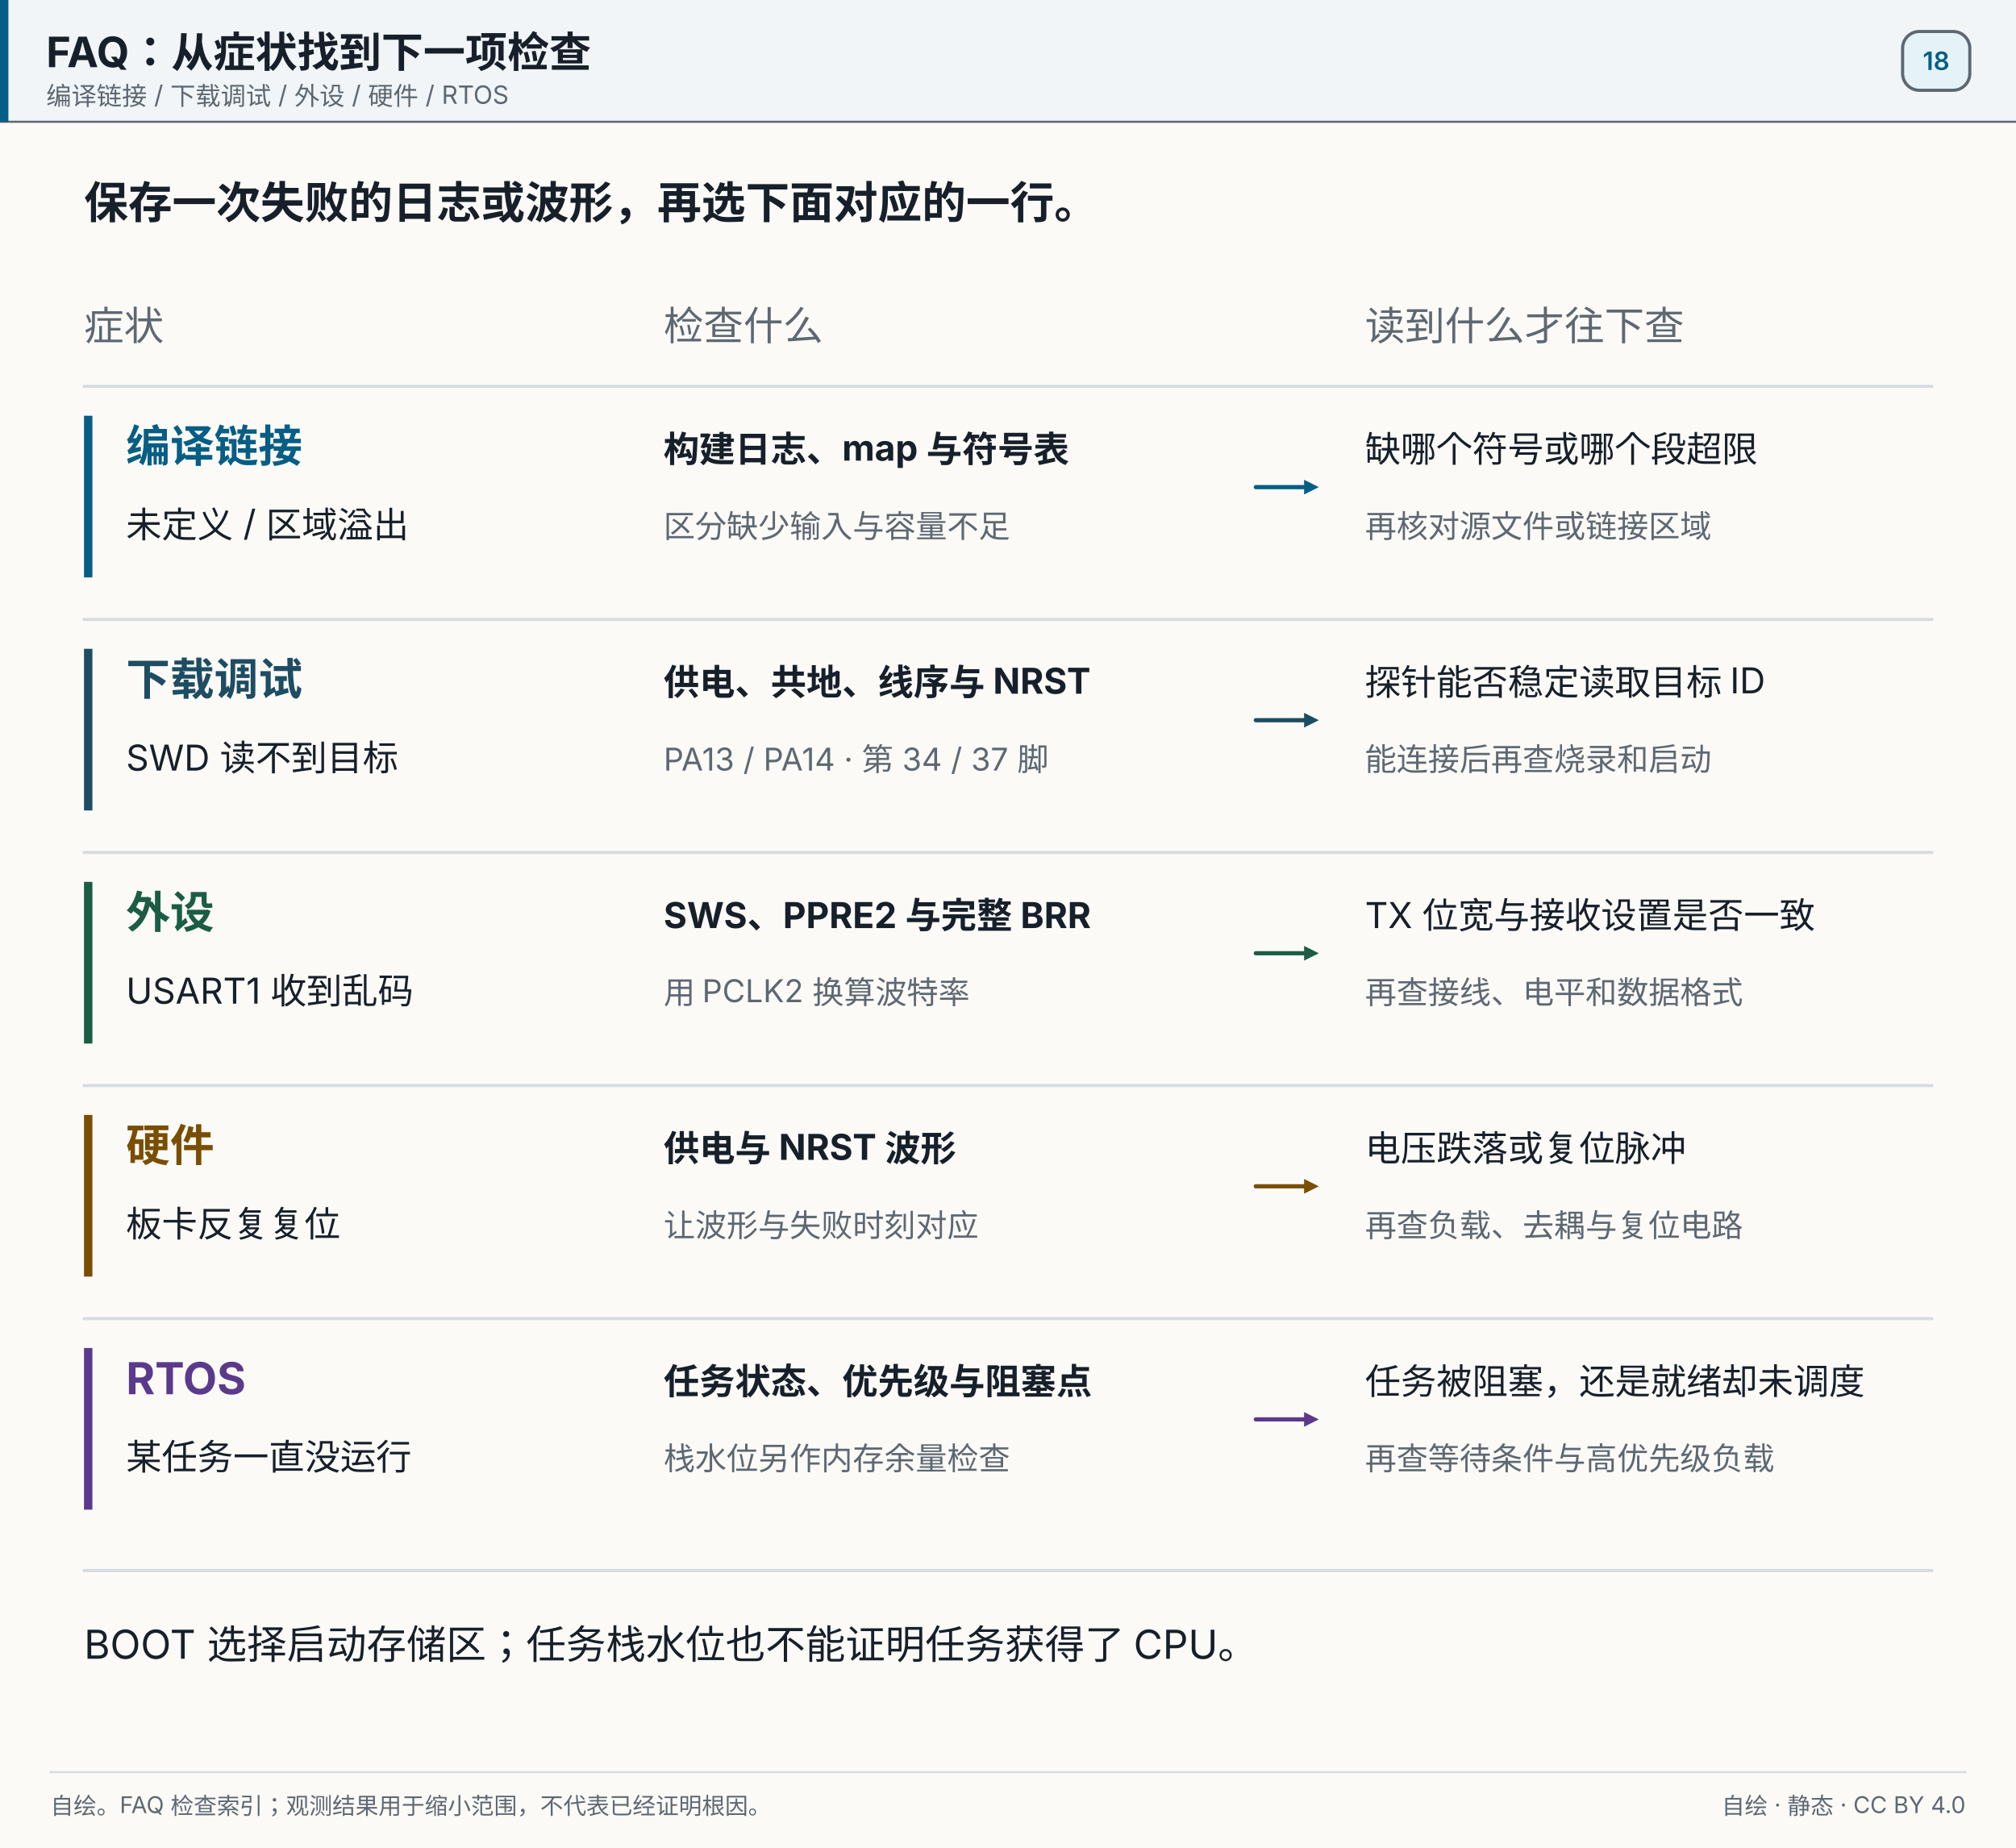
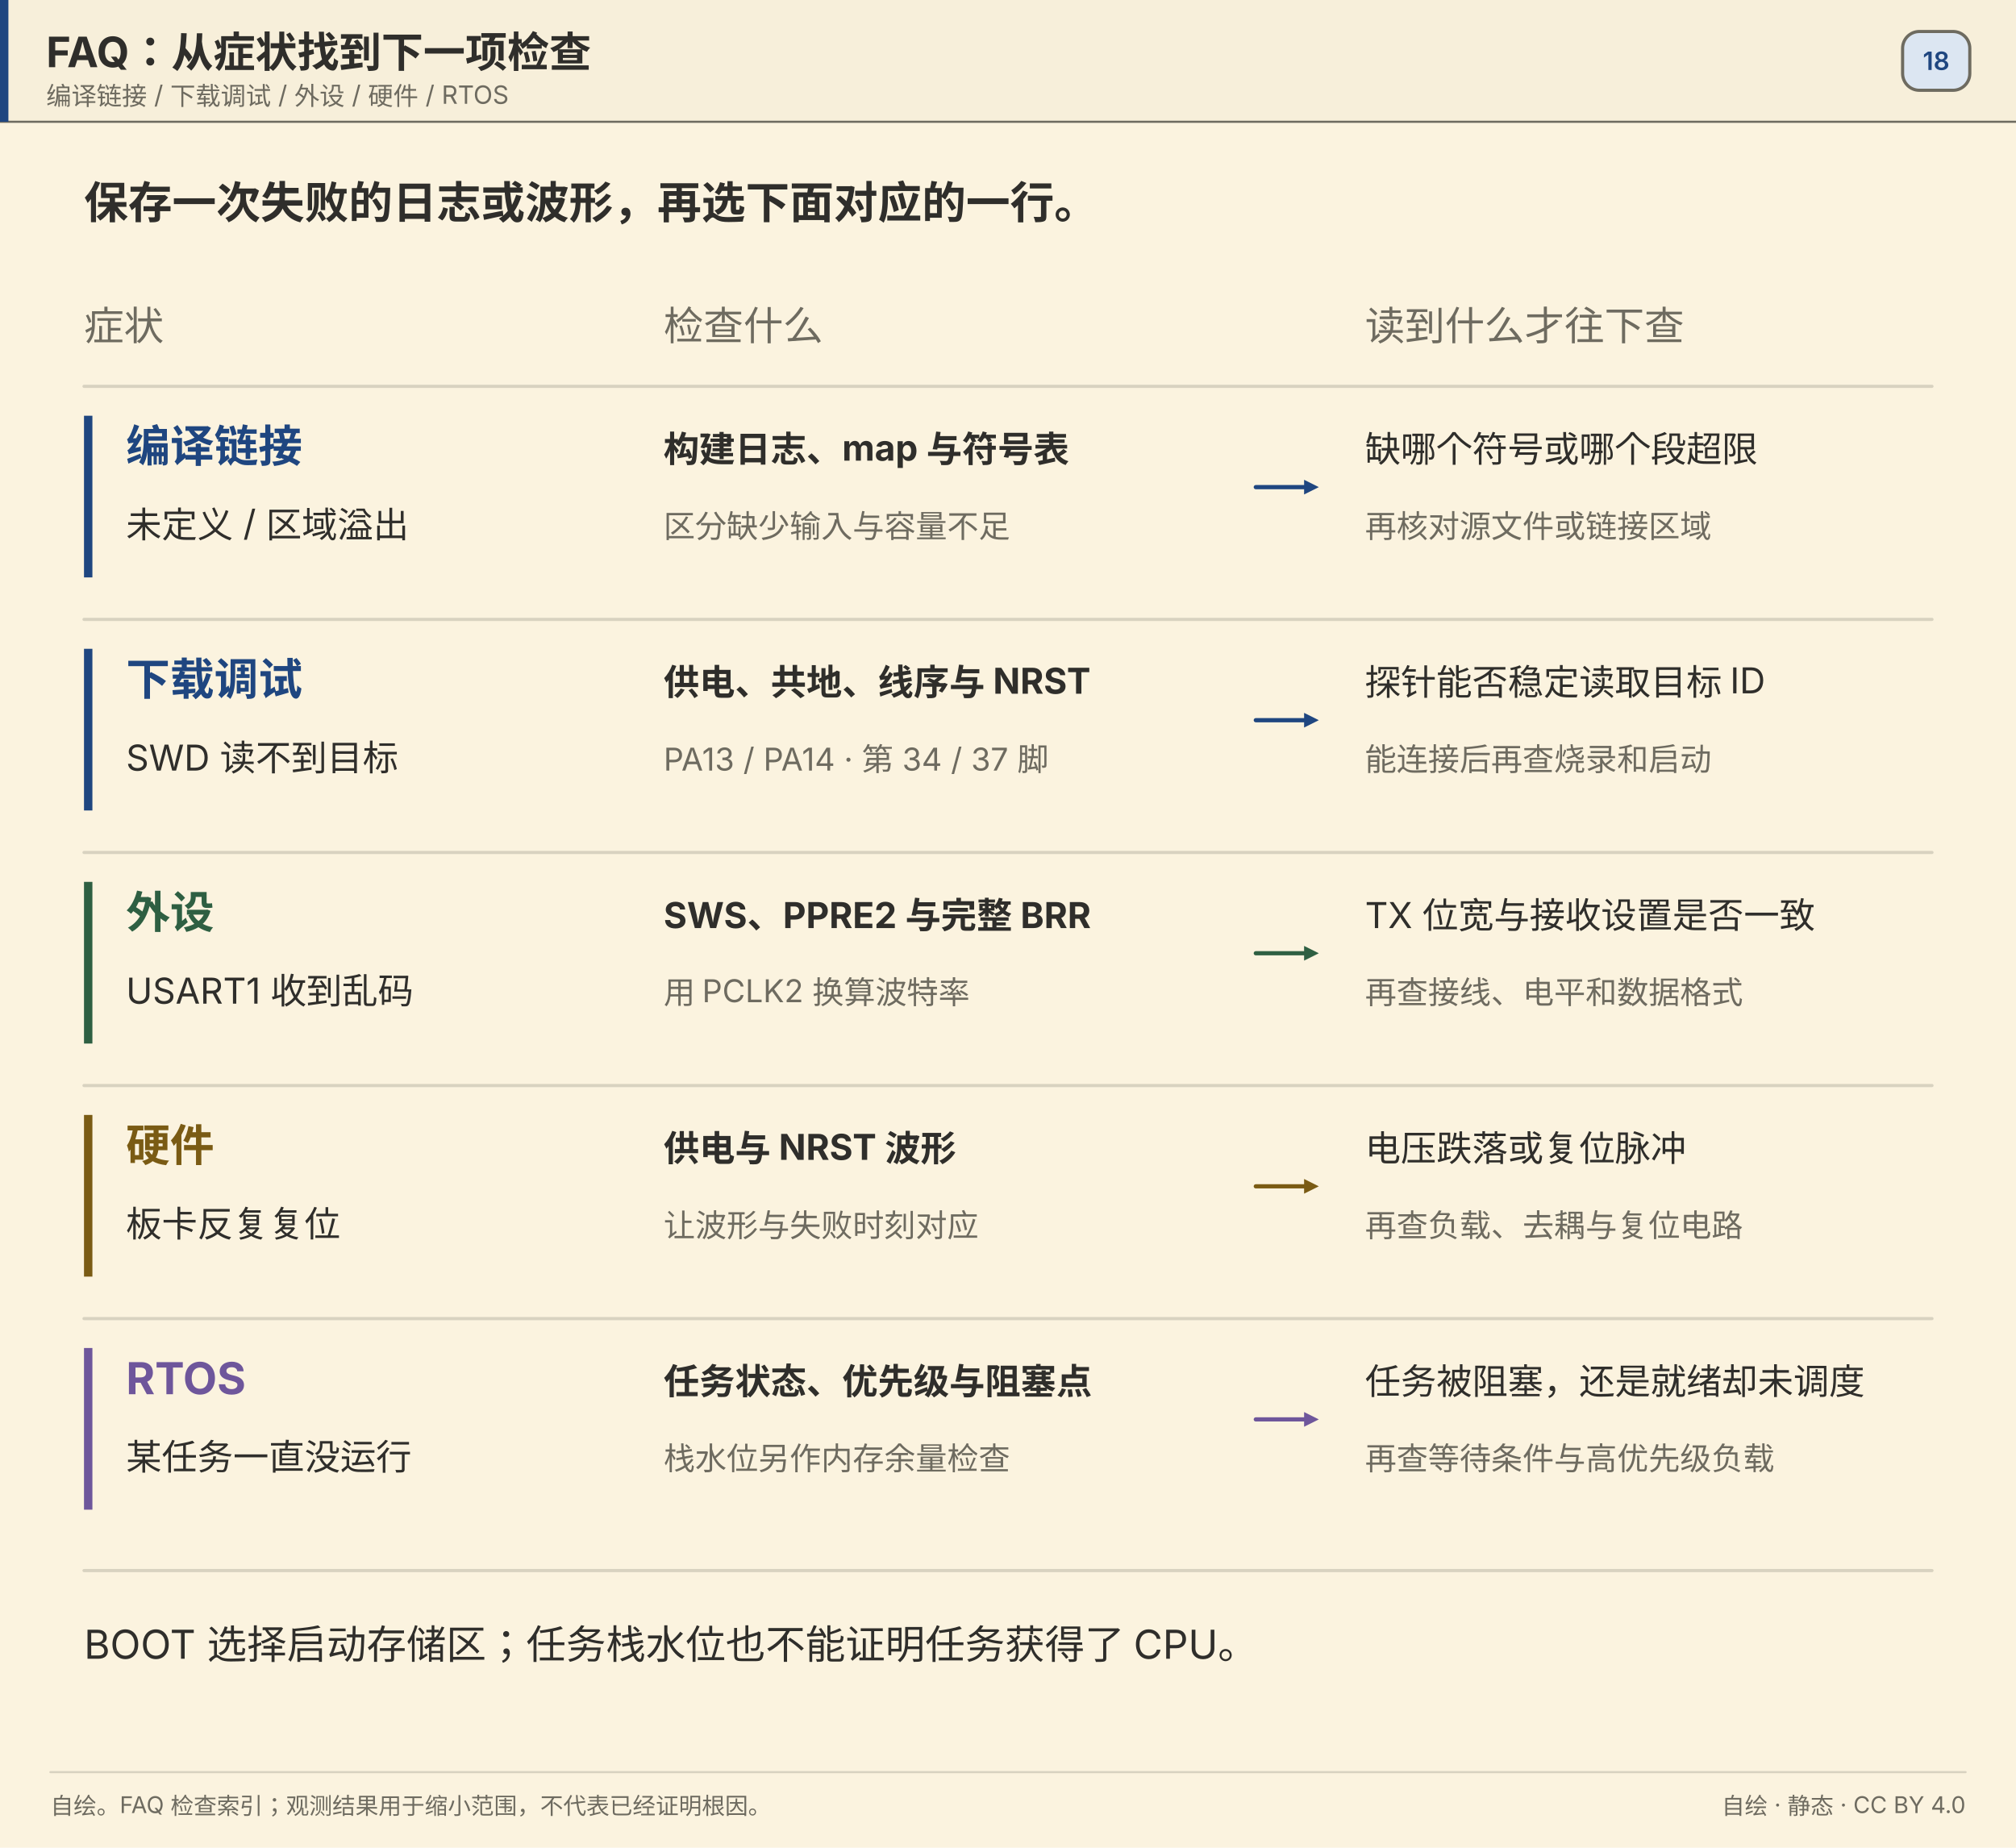
<svg xmlns="http://www.w3.org/2000/svg" width="960" height="880" viewBox="0 0 960 880" role="img" aria-label="FAQ：从症状找到下一项检查">
-   <rect x="0" y="0" width="960" height="880" fill="#fbfaf7" />
-   <rect x="0" y="0" width="960" height="58" fill="#f1f5f7" opacity="1" />
-   <line x1="0" y1="58" x2="960" y2="58" stroke="#5e6872" stroke-width="1" stroke-linecap="round" opacity="1" />
-   <rect x="0" y="0" width="4" height="58" fill="#075e84" opacity="1" />
-   <text x="22" y="32" font-size="20" fill="#17202a" text-anchor="start" opacity="1" font-family="'PingFang SC','Hiragino Sans GB','Microsoft YaHei',system-ui,-apple-system,'Segoe UI',sans-serif" font-weight="700">FAQ：从症状找到下一项检查</text>
-   <text x="22" y="50" font-size="12" fill="#5e6872" text-anchor="start" opacity="1" font-family="'PingFang SC','Hiragino Sans GB','Microsoft YaHei',system-ui,-apple-system,'Segoe UI',sans-serif">编译链接 / 下载调试 / 外设 / 硬件 / RTOS</text>
-   <rect x="906" y="15" width="32" height="28" fill="#e5f3f8" opacity="1" rx="8" stroke="#5e6872" stroke-width="1.5" />
-   <text x="922" y="33.32" font-size="12" fill="#075e84" text-anchor="middle" opacity="1" font-family="'PingFang SC','Hiragino Sans GB','Microsoft YaHei',system-ui,-apple-system,'Segoe UI',sans-serif" font-weight="600">18</text>
-   <text x="40" y="104" font-size="21" fill="#17202a" text-anchor="start" opacity="1" font-family="'PingFang SC','Hiragino Sans GB','Microsoft YaHei',system-ui,-apple-system,'Segoe UI',sans-serif" font-weight="700">保存一次失败的日志或波形，再选下面对应的一行。</text>
-   <text x="40" y="162" font-size="19" fill="#5e6872" text-anchor="start" opacity="1" font-family="'PingFang SC','Hiragino Sans GB','Microsoft YaHei',system-ui,-apple-system,'Segoe UI',sans-serif">症状</text>
-   <text x="316" y="162" font-size="19" fill="#5e6872" text-anchor="start" opacity="1" font-family="'PingFang SC','Hiragino Sans GB','Microsoft YaHei',system-ui,-apple-system,'Segoe UI',sans-serif">检查什么</text>
-   <text x="650" y="162" font-size="19" fill="#5e6872" text-anchor="start" opacity="1" font-family="'PingFang SC','Hiragino Sans GB','Microsoft YaHei',system-ui,-apple-system,'Segoe UI',sans-serif">读到什么才往下查</text>
-   <line x1="40" y1="184" x2="920" y2="184" stroke="#d7dce1" stroke-width="1.5" stroke-linecap="round" opacity="1" />
-   <rect x="40" y="198" width="4" height="77" fill="#075e84" opacity="1" />
-   <text x="60" y="220" font-size="21" fill="#075e84" text-anchor="start" opacity="1" font-family="'PingFang SC','Hiragino Sans GB','Microsoft YaHei',system-ui,-apple-system,'Segoe UI',sans-serif" font-weight="700">编译链接</text>
-   <text x="60" y="256" font-size="17" fill="#17202a" text-anchor="start" opacity="1" font-family="'PingFang SC','Hiragino Sans GB','Microsoft YaHei',system-ui,-apple-system,'Segoe UI',sans-serif">未定义 / 区域溢出</text>
-   <text x="316" y="220" font-size="17" fill="#17202a" text-anchor="start" opacity="1" font-family="'PingFang SC','Hiragino Sans GB','Microsoft YaHei',system-ui,-apple-system,'Segoe UI',sans-serif" font-weight="700">构建日志、map 与符号表</text>
-   <text x="316" y="256" font-size="15" fill="#5e6872" text-anchor="start" opacity="1" font-family="'PingFang SC','Hiragino Sans GB','Microsoft YaHei',system-ui,-apple-system,'Segoe UI',sans-serif">区分缺少输入与容量不足</text>
-   <line x1="598" y1="232" x2="621" y2="232" stroke="#075e84" stroke-width="2" stroke-linecap="round" opacity="1" />
-   <polygon points="628.00,232.00 621.00,235.50 621.00,228.50" fill="#075e84" opacity="1" />
-   <text x="650" y="220" font-size="17" fill="#17202a" text-anchor="start" opacity="1" font-family="'PingFang SC','Hiragino Sans GB','Microsoft YaHei',system-ui,-apple-system,'Segoe UI',sans-serif">缺哪个符号或哪个段超限</text>
-   <text x="650" y="256" font-size="15" fill="#5e6872" text-anchor="start" opacity="1" font-family="'PingFang SC','Hiragino Sans GB','Microsoft YaHei',system-ui,-apple-system,'Segoe UI',sans-serif">再核对源文件或链接区域</text>
-   <line x1="40" y1="295" x2="920" y2="295" stroke="#d7dce1" stroke-width="1.5" stroke-linecap="round" opacity="1" />
-   <rect x="40" y="309" width="4" height="77" fill="#1e4d63" opacity="1" />
-   <text x="60" y="331" font-size="21" fill="#1e4d63" text-anchor="start" opacity="1" font-family="'PingFang SC','Hiragino Sans GB','Microsoft YaHei',system-ui,-apple-system,'Segoe UI',sans-serif" font-weight="700">下载调试</text>
-   <text x="60" y="367" font-size="17" fill="#17202a" text-anchor="start" opacity="1" font-family="'PingFang SC','Hiragino Sans GB','Microsoft YaHei',system-ui,-apple-system,'Segoe UI',sans-serif">SWD 读不到目标</text>
-   <text x="316" y="331" font-size="17" fill="#17202a" text-anchor="start" opacity="1" font-family="'PingFang SC','Hiragino Sans GB','Microsoft YaHei',system-ui,-apple-system,'Segoe UI',sans-serif" font-weight="700">供电、共地、线序与 NRST</text>
-   <text x="316" y="367" font-size="15" fill="#5e6872" text-anchor="start" opacity="1" font-family="'PingFang SC','Hiragino Sans GB','Microsoft YaHei',system-ui,-apple-system,'Segoe UI',sans-serif">PA13 / PA14 · 第 34 / 37 脚</text>
-   <line x1="598" y1="343" x2="621" y2="343" stroke="#1e4d63" stroke-width="2" stroke-linecap="round" opacity="1" />
-   <polygon points="628.00,343.00 621.00,346.50 621.00,339.50" fill="#1e4d63" opacity="1" />
-   <text x="650" y="331" font-size="17" fill="#17202a" text-anchor="start" opacity="1" font-family="'PingFang SC','Hiragino Sans GB','Microsoft YaHei',system-ui,-apple-system,'Segoe UI',sans-serif">探针能否稳定读取目标 ID</text>
-   <text x="650" y="367" font-size="15" fill="#5e6872" text-anchor="start" opacity="1" font-family="'PingFang SC','Hiragino Sans GB','Microsoft YaHei',system-ui,-apple-system,'Segoe UI',sans-serif">能连接后再查烧录和启动</text>
-   <line x1="40" y1="406" x2="920" y2="406" stroke="#d7dce1" stroke-width="1.5" stroke-linecap="round" opacity="1" />
-   <rect x="40" y="420" width="4" height="77" fill="#1b5c45" opacity="1" />
-   <text x="60" y="442" font-size="21" fill="#1b5c45" text-anchor="start" opacity="1" font-family="'PingFang SC','Hiragino Sans GB','Microsoft YaHei',system-ui,-apple-system,'Segoe UI',sans-serif" font-weight="700">外设</text>
-   <text x="60" y="478" font-size="17" fill="#17202a" text-anchor="start" opacity="1" font-family="'PingFang SC','Hiragino Sans GB','Microsoft YaHei',system-ui,-apple-system,'Segoe UI',sans-serif">USART1 收到乱码</text>
-   <text x="316" y="442" font-size="17" fill="#17202a" text-anchor="start" opacity="1" font-family="'PingFang SC','Hiragino Sans GB','Microsoft YaHei',system-ui,-apple-system,'Segoe UI',sans-serif" font-weight="700">SWS、PPRE2 与完整 BRR</text>
-   <text x="316" y="478" font-size="15" fill="#5e6872" text-anchor="start" opacity="1" font-family="'PingFang SC','Hiragino Sans GB','Microsoft YaHei',system-ui,-apple-system,'Segoe UI',sans-serif">用 PCLK2 换算波特率</text>
-   <line x1="598" y1="454" x2="621" y2="454" stroke="#1b5c45" stroke-width="2" stroke-linecap="round" opacity="1" />
-   <polygon points="628.00,454.00 621.00,457.50 621.00,450.50" fill="#1b5c45" opacity="1" />
-   <text x="650" y="442" font-size="17" fill="#17202a" text-anchor="start" opacity="1" font-family="'PingFang SC','Hiragino Sans GB','Microsoft YaHei',system-ui,-apple-system,'Segoe UI',sans-serif">TX 位宽与接收设置是否一致</text>
-   <text x="650" y="478" font-size="15" fill="#5e6872" text-anchor="start" opacity="1" font-family="'PingFang SC','Hiragino Sans GB','Microsoft YaHei',system-ui,-apple-system,'Segoe UI',sans-serif">再查接线、电平和数据格式</text>
-   <line x1="40" y1="517" x2="920" y2="517" stroke="#d7dce1" stroke-width="1.5" stroke-linecap="round" opacity="1" />
-   <rect x="40" y="531" width="4" height="77" fill="#7a4e00" opacity="1" />
-   <text x="60" y="553" font-size="21" fill="#7a4e00" text-anchor="start" opacity="1" font-family="'PingFang SC','Hiragino Sans GB','Microsoft YaHei',system-ui,-apple-system,'Segoe UI',sans-serif" font-weight="700">硬件</text>
-   <text x="60" y="589" font-size="17" fill="#17202a" text-anchor="start" opacity="1" font-family="'PingFang SC','Hiragino Sans GB','Microsoft YaHei',system-ui,-apple-system,'Segoe UI',sans-serif">板卡反复复位</text>
-   <text x="316" y="553" font-size="17" fill="#17202a" text-anchor="start" opacity="1" font-family="'PingFang SC','Hiragino Sans GB','Microsoft YaHei',system-ui,-apple-system,'Segoe UI',sans-serif" font-weight="700">供电与 NRST 波形</text>
-   <text x="316" y="589" font-size="15" fill="#5e6872" text-anchor="start" opacity="1" font-family="'PingFang SC','Hiragino Sans GB','Microsoft YaHei',system-ui,-apple-system,'Segoe UI',sans-serif">让波形与失败时刻对应</text>
-   <line x1="598" y1="565" x2="621" y2="565" stroke="#7a4e00" stroke-width="2" stroke-linecap="round" opacity="1" />
-   <polygon points="628.00,565.00 621.00,568.50 621.00,561.50" fill="#7a4e00" opacity="1" />
-   <text x="650" y="553" font-size="17" fill="#17202a" text-anchor="start" opacity="1" font-family="'PingFang SC','Hiragino Sans GB','Microsoft YaHei',system-ui,-apple-system,'Segoe UI',sans-serif">电压跌落或复位脉冲</text>
-   <text x="650" y="589" font-size="15" fill="#5e6872" text-anchor="start" opacity="1" font-family="'PingFang SC','Hiragino Sans GB','Microsoft YaHei',system-ui,-apple-system,'Segoe UI',sans-serif">再查负载、去耦与复位电路</text>
-   <line x1="40" y1="628" x2="920" y2="628" stroke="#d7dce1" stroke-width="1.5" stroke-linecap="round" opacity="1" />
-   <rect x="40" y="642" width="4" height="77" fill="#5b3a8c" opacity="1" />
-   <text x="60" y="664" font-size="21" fill="#5b3a8c" text-anchor="start" opacity="1" font-family="'PingFang SC','Hiragino Sans GB','Microsoft YaHei',system-ui,-apple-system,'Segoe UI',sans-serif" font-weight="700">RTOS</text>
-   <text x="60" y="700" font-size="17" fill="#17202a" text-anchor="start" opacity="1" font-family="'PingFang SC','Hiragino Sans GB','Microsoft YaHei',system-ui,-apple-system,'Segoe UI',sans-serif">某任务一直没运行</text>
-   <text x="316" y="664" font-size="17" fill="#17202a" text-anchor="start" opacity="1" font-family="'PingFang SC','Hiragino Sans GB','Microsoft YaHei',system-ui,-apple-system,'Segoe UI',sans-serif" font-weight="700">任务状态、优先级与阻塞点</text>
-   <text x="316" y="700" font-size="15" fill="#5e6872" text-anchor="start" opacity="1" font-family="'PingFang SC','Hiragino Sans GB','Microsoft YaHei',system-ui,-apple-system,'Segoe UI',sans-serif">栈水位另作内存余量检查</text>
-   <line x1="598" y1="676" x2="621" y2="676" stroke="#5b3a8c" stroke-width="2" stroke-linecap="round" opacity="1" />
-   <polygon points="628.00,676.00 621.00,679.50 621.00,672.50" fill="#5b3a8c" opacity="1" />
-   <text x="650" y="664" font-size="17" fill="#17202a" text-anchor="start" opacity="1" font-family="'PingFang SC','Hiragino Sans GB','Microsoft YaHei',system-ui,-apple-system,'Segoe UI',sans-serif">任务被阻塞，还是就绪却未调度</text>
-   <text x="650" y="700" font-size="15" fill="#5e6872" text-anchor="start" opacity="1" font-family="'PingFang SC','Hiragino Sans GB','Microsoft YaHei',system-ui,-apple-system,'Segoe UI',sans-serif">再查等待条件与高优先级负载</text>
-   <line x1="40" y1="748" x2="920" y2="748" stroke="#d7dce1" stroke-width="1.5" stroke-linecap="round" opacity="1" />
-   <text x="40" y="790" font-size="19" fill="#17202a" text-anchor="start" opacity="1" font-family="'PingFang SC','Hiragino Sans GB','Microsoft YaHei',system-ui,-apple-system,'Segoe UI',sans-serif">BOOT 选择启动存储区；任务栈水位也不能证明任务获得了 CPU。</text>
-   <line x1="24" y1="844" x2="936" y2="844" stroke="#d7dce1" stroke-width="1" stroke-linecap="round" opacity="1" />
-   <text x="24" y="864" font-size="11" fill="#5e6872" text-anchor="start" opacity="1" font-family="'PingFang SC','Hiragino Sans GB','Microsoft YaHei',system-ui,-apple-system,'Segoe UI',sans-serif">自绘。FAQ 检查索引；观测结果用于缩小范围，不代表已经证明根因。</text>
-   <text x="936" y="864" font-size="11" fill="#5e6872" text-anchor="end" opacity="1" font-family="'PingFang SC','Hiragino Sans GB','Microsoft YaHei',system-ui,-apple-system,'Segoe UI',sans-serif">自绘 · 静态 · CC BY 4.0</text>
+   <rect x="0" y="0" width="960" height="880" fill="#FBF3DF" />
+   <rect x="0" y="0" width="960" height="58" fill="#F7EFDA" opacity="1" />
+   <line x1="0" y1="58" x2="960" y2="58" stroke="#6E6B60" stroke-width="1" stroke-linecap="round" opacity="1" />
+   <rect x="0" y="0" width="4" height="58" fill="#1F4680" opacity="1" />
+   <text x="22" y="32" font-size="20" fill="#2F2E2B" text-anchor="start" opacity="1" font-family="'PingFang SC','Hiragino Sans GB','Microsoft YaHei',system-ui,-apple-system,'Segoe UI',sans-serif" font-weight="700">FAQ：从症状找到下一项检查</text>
+   <text x="22" y="50" font-size="12" fill="#6E6B60" text-anchor="start" opacity="1" font-family="'PingFang SC','Hiragino Sans GB','Microsoft YaHei',system-ui,-apple-system,'Segoe UI',sans-serif">编译链接 / 下载调试 / 外设 / 硬件 / RTOS</text>
+   <rect x="906" y="15" width="32" height="28" fill="#DCE6F2" opacity="1" rx="8" stroke="#6E6B60" stroke-width="1.5" />
+   <text x="922" y="33.32" font-size="12" fill="#1F4680" text-anchor="middle" opacity="1" font-family="'PingFang SC','Hiragino Sans GB','Microsoft YaHei',system-ui,-apple-system,'Segoe UI',sans-serif" font-weight="600">18</text>
+   <text x="40" y="104" font-size="21" fill="#2F2E2B" text-anchor="start" opacity="1" font-family="'PingFang SC','Hiragino Sans GB','Microsoft YaHei',system-ui,-apple-system,'Segoe UI',sans-serif" font-weight="700">保存一次失败的日志或波形，再选下面对应的一行。</text>
+   <text x="40" y="162" font-size="19" fill="#6E6B60" text-anchor="start" opacity="1" font-family="'PingFang SC','Hiragino Sans GB','Microsoft YaHei',system-ui,-apple-system,'Segoe UI',sans-serif">症状</text>
+   <text x="316" y="162" font-size="19" fill="#6E6B60" text-anchor="start" opacity="1" font-family="'PingFang SC','Hiragino Sans GB','Microsoft YaHei',system-ui,-apple-system,'Segoe UI',sans-serif">检查什么</text>
+   <text x="650" y="162" font-size="19" fill="#6E6B60" text-anchor="start" opacity="1" font-family="'PingFang SC','Hiragino Sans GB','Microsoft YaHei',system-ui,-apple-system,'Segoe UI',sans-serif">读到什么才往下查</text>
+   <line x1="40" y1="184" x2="920" y2="184" stroke="#D8D2C0" stroke-width="1.5" stroke-linecap="round" opacity="1" />
+   <rect x="40" y="198" width="4" height="77" fill="#1F4680" opacity="1" />
+   <text x="60" y="220" font-size="21" fill="#1F4680" text-anchor="start" opacity="1" font-family="'PingFang SC','Hiragino Sans GB','Microsoft YaHei',system-ui,-apple-system,'Segoe UI',sans-serif" font-weight="700">编译链接</text>
+   <text x="60" y="256" font-size="17" fill="#2F2E2B" text-anchor="start" opacity="1" font-family="'PingFang SC','Hiragino Sans GB','Microsoft YaHei',system-ui,-apple-system,'Segoe UI',sans-serif">未定义 / 区域溢出</text>
+   <text x="316" y="220" font-size="17" fill="#2F2E2B" text-anchor="start" opacity="1" font-family="'PingFang SC','Hiragino Sans GB','Microsoft YaHei',system-ui,-apple-system,'Segoe UI',sans-serif" font-weight="700">构建日志、map 与符号表</text>
+   <text x="316" y="256" font-size="15" fill="#6E6B60" text-anchor="start" opacity="1" font-family="'PingFang SC','Hiragino Sans GB','Microsoft YaHei',system-ui,-apple-system,'Segoe UI',sans-serif">区分缺少输入与容量不足</text>
+   <line x1="598" y1="232" x2="621" y2="232" stroke="#1F4680" stroke-width="2" stroke-linecap="round" opacity="1" />
+   <polygon points="628.00,232.00 621.00,235.50 621.00,228.50" fill="#1F4680" opacity="1" />
+   <text x="650" y="220" font-size="17" fill="#2F2E2B" text-anchor="start" opacity="1" font-family="'PingFang SC','Hiragino Sans GB','Microsoft YaHei',system-ui,-apple-system,'Segoe UI',sans-serif">缺哪个符号或哪个段超限</text>
+   <text x="650" y="256" font-size="15" fill="#6E6B60" text-anchor="start" opacity="1" font-family="'PingFang SC','Hiragino Sans GB','Microsoft YaHei',system-ui,-apple-system,'Segoe UI',sans-serif">再核对源文件或链接区域</text>
+   <line x1="40" y1="295" x2="920" y2="295" stroke="#D8D2C0" stroke-width="1.5" stroke-linecap="round" opacity="1" />
+   <rect x="40" y="309" width="4" height="77" fill="#1F4680" opacity="1" />
+   <text x="60" y="331" font-size="21" fill="#1F4680" text-anchor="start" opacity="1" font-family="'PingFang SC','Hiragino Sans GB','Microsoft YaHei',system-ui,-apple-system,'Segoe UI',sans-serif" font-weight="700">下载调试</text>
+   <text x="60" y="367" font-size="17" fill="#2F2E2B" text-anchor="start" opacity="1" font-family="'PingFang SC','Hiragino Sans GB','Microsoft YaHei',system-ui,-apple-system,'Segoe UI',sans-serif">SWD 读不到目标</text>
+   <text x="316" y="331" font-size="17" fill="#2F2E2B" text-anchor="start" opacity="1" font-family="'PingFang SC','Hiragino Sans GB','Microsoft YaHei',system-ui,-apple-system,'Segoe UI',sans-serif" font-weight="700">供电、共地、线序与 NRST</text>
+   <text x="316" y="367" font-size="15" fill="#6E6B60" text-anchor="start" opacity="1" font-family="'PingFang SC','Hiragino Sans GB','Microsoft YaHei',system-ui,-apple-system,'Segoe UI',sans-serif">PA13 / PA14 · 第 34 / 37 脚</text>
+   <line x1="598" y1="343" x2="621" y2="343" stroke="#1F4680" stroke-width="2" stroke-linecap="round" opacity="1" />
+   <polygon points="628.00,343.00 621.00,346.50 621.00,339.50" fill="#1F4680" opacity="1" />
+   <text x="650" y="331" font-size="17" fill="#2F2E2B" text-anchor="start" opacity="1" font-family="'PingFang SC','Hiragino Sans GB','Microsoft YaHei',system-ui,-apple-system,'Segoe UI',sans-serif">探针能否稳定读取目标 ID</text>
+   <text x="650" y="367" font-size="15" fill="#6E6B60" text-anchor="start" opacity="1" font-family="'PingFang SC','Hiragino Sans GB','Microsoft YaHei',system-ui,-apple-system,'Segoe UI',sans-serif">能连接后再查烧录和启动</text>
+   <line x1="40" y1="406" x2="920" y2="406" stroke="#D8D2C0" stroke-width="1.5" stroke-linecap="round" opacity="1" />
+   <rect x="40" y="420" width="4" height="77" fill="#2E5F42" opacity="1" />
+   <text x="60" y="442" font-size="21" fill="#2E5F42" text-anchor="start" opacity="1" font-family="'PingFang SC','Hiragino Sans GB','Microsoft YaHei',system-ui,-apple-system,'Segoe UI',sans-serif" font-weight="700">外设</text>
+   <text x="60" y="478" font-size="17" fill="#2F2E2B" text-anchor="start" opacity="1" font-family="'PingFang SC','Hiragino Sans GB','Microsoft YaHei',system-ui,-apple-system,'Segoe UI',sans-serif">USART1 收到乱码</text>
+   <text x="316" y="442" font-size="17" fill="#2F2E2B" text-anchor="start" opacity="1" font-family="'PingFang SC','Hiragino Sans GB','Microsoft YaHei',system-ui,-apple-system,'Segoe UI',sans-serif" font-weight="700">SWS、PPRE2 与完整 BRR</text>
+   <text x="316" y="478" font-size="15" fill="#6E6B60" text-anchor="start" opacity="1" font-family="'PingFang SC','Hiragino Sans GB','Microsoft YaHei',system-ui,-apple-system,'Segoe UI',sans-serif">用 PCLK2 换算波特率</text>
+   <line x1="598" y1="454" x2="621" y2="454" stroke="#2E5F42" stroke-width="2" stroke-linecap="round" opacity="1" />
+   <polygon points="628.00,454.00 621.00,457.50 621.00,450.50" fill="#2E5F42" opacity="1" />
+   <text x="650" y="442" font-size="17" fill="#2F2E2B" text-anchor="start" opacity="1" font-family="'PingFang SC','Hiragino Sans GB','Microsoft YaHei',system-ui,-apple-system,'Segoe UI',sans-serif">TX 位宽与接收设置是否一致</text>
+   <text x="650" y="478" font-size="15" fill="#6E6B60" text-anchor="start" opacity="1" font-family="'PingFang SC','Hiragino Sans GB','Microsoft YaHei',system-ui,-apple-system,'Segoe UI',sans-serif">再查接线、电平和数据格式</text>
+   <line x1="40" y1="517" x2="920" y2="517" stroke="#D8D2C0" stroke-width="1.5" stroke-linecap="round" opacity="1" />
+   <rect x="40" y="531" width="4" height="77" fill="#7A5B14" opacity="1" />
+   <text x="60" y="553" font-size="21" fill="#7A5B14" text-anchor="start" opacity="1" font-family="'PingFang SC','Hiragino Sans GB','Microsoft YaHei',system-ui,-apple-system,'Segoe UI',sans-serif" font-weight="700">硬件</text>
+   <text x="60" y="589" font-size="17" fill="#2F2E2B" text-anchor="start" opacity="1" font-family="'PingFang SC','Hiragino Sans GB','Microsoft YaHei',system-ui,-apple-system,'Segoe UI',sans-serif">板卡反复复位</text>
+   <text x="316" y="553" font-size="17" fill="#2F2E2B" text-anchor="start" opacity="1" font-family="'PingFang SC','Hiragino Sans GB','Microsoft YaHei',system-ui,-apple-system,'Segoe UI',sans-serif" font-weight="700">供电与 NRST 波形</text>
+   <text x="316" y="589" font-size="15" fill="#6E6B60" text-anchor="start" opacity="1" font-family="'PingFang SC','Hiragino Sans GB','Microsoft YaHei',system-ui,-apple-system,'Segoe UI',sans-serif">让波形与失败时刻对应</text>
+   <line x1="598" y1="565" x2="621" y2="565" stroke="#7A5B14" stroke-width="2" stroke-linecap="round" opacity="1" />
+   <polygon points="628.00,565.00 621.00,568.50 621.00,561.50" fill="#7A5B14" opacity="1" />
+   <text x="650" y="553" font-size="17" fill="#2F2E2B" text-anchor="start" opacity="1" font-family="'PingFang SC','Hiragino Sans GB','Microsoft YaHei',system-ui,-apple-system,'Segoe UI',sans-serif">电压跌落或复位脉冲</text>
+   <text x="650" y="589" font-size="15" fill="#6E6B60" text-anchor="start" opacity="1" font-family="'PingFang SC','Hiragino Sans GB','Microsoft YaHei',system-ui,-apple-system,'Segoe UI',sans-serif">再查负载、去耦与复位电路</text>
+   <line x1="40" y1="628" x2="920" y2="628" stroke="#D8D2C0" stroke-width="1.5" stroke-linecap="round" opacity="1" />
+   <rect x="40" y="642" width="4" height="77" fill="#6E569B" opacity="1" />
+   <text x="60" y="664" font-size="21" fill="#6E569B" text-anchor="start" opacity="1" font-family="'PingFang SC','Hiragino Sans GB','Microsoft YaHei',system-ui,-apple-system,'Segoe UI',sans-serif" font-weight="700">RTOS</text>
+   <text x="60" y="700" font-size="17" fill="#2F2E2B" text-anchor="start" opacity="1" font-family="'PingFang SC','Hiragino Sans GB','Microsoft YaHei',system-ui,-apple-system,'Segoe UI',sans-serif">某任务一直没运行</text>
+   <text x="316" y="664" font-size="17" fill="#2F2E2B" text-anchor="start" opacity="1" font-family="'PingFang SC','Hiragino Sans GB','Microsoft YaHei',system-ui,-apple-system,'Segoe UI',sans-serif" font-weight="700">任务状态、优先级与阻塞点</text>
+   <text x="316" y="700" font-size="15" fill="#6E6B60" text-anchor="start" opacity="1" font-family="'PingFang SC','Hiragino Sans GB','Microsoft YaHei',system-ui,-apple-system,'Segoe UI',sans-serif">栈水位另作内存余量检查</text>
+   <line x1="598" y1="676" x2="621" y2="676" stroke="#6E569B" stroke-width="2" stroke-linecap="round" opacity="1" />
+   <polygon points="628.00,676.00 621.00,679.50 621.00,672.50" fill="#6E569B" opacity="1" />
+   <text x="650" y="664" font-size="17" fill="#2F2E2B" text-anchor="start" opacity="1" font-family="'PingFang SC','Hiragino Sans GB','Microsoft YaHei',system-ui,-apple-system,'Segoe UI',sans-serif">任务被阻塞，还是就绪却未调度</text>
+   <text x="650" y="700" font-size="15" fill="#6E6B60" text-anchor="start" opacity="1" font-family="'PingFang SC','Hiragino Sans GB','Microsoft YaHei',system-ui,-apple-system,'Segoe UI',sans-serif">再查等待条件与高优先级负载</text>
+   <line x1="40" y1="748" x2="920" y2="748" stroke="#D8D2C0" stroke-width="1.5" stroke-linecap="round" opacity="1" />
+   <text x="40" y="790" font-size="19" fill="#2F2E2B" text-anchor="start" opacity="1" font-family="'PingFang SC','Hiragino Sans GB','Microsoft YaHei',system-ui,-apple-system,'Segoe UI',sans-serif">BOOT 选择启动存储区；任务栈水位也不能证明任务获得了 CPU。</text>
+   <line x1="24" y1="844" x2="936" y2="844" stroke="#D8D2C0" stroke-width="1" stroke-linecap="round" opacity="1" />
+   <text x="24" y="864" font-size="11" fill="#6E6B60" text-anchor="start" opacity="1" font-family="'PingFang SC','Hiragino Sans GB','Microsoft YaHei',system-ui,-apple-system,'Segoe UI',sans-serif">自绘。FAQ 检查索引；观测结果用于缩小范围，不代表已经证明根因。</text>
+   <text x="936" y="864" font-size="11" fill="#6E6B60" text-anchor="end" opacity="1" font-family="'PingFang SC','Hiragino Sans GB','Microsoft YaHei',system-ui,-apple-system,'Segoe UI',sans-serif">自绘 · 静态 · CC BY 4.0</text>
</svg>
